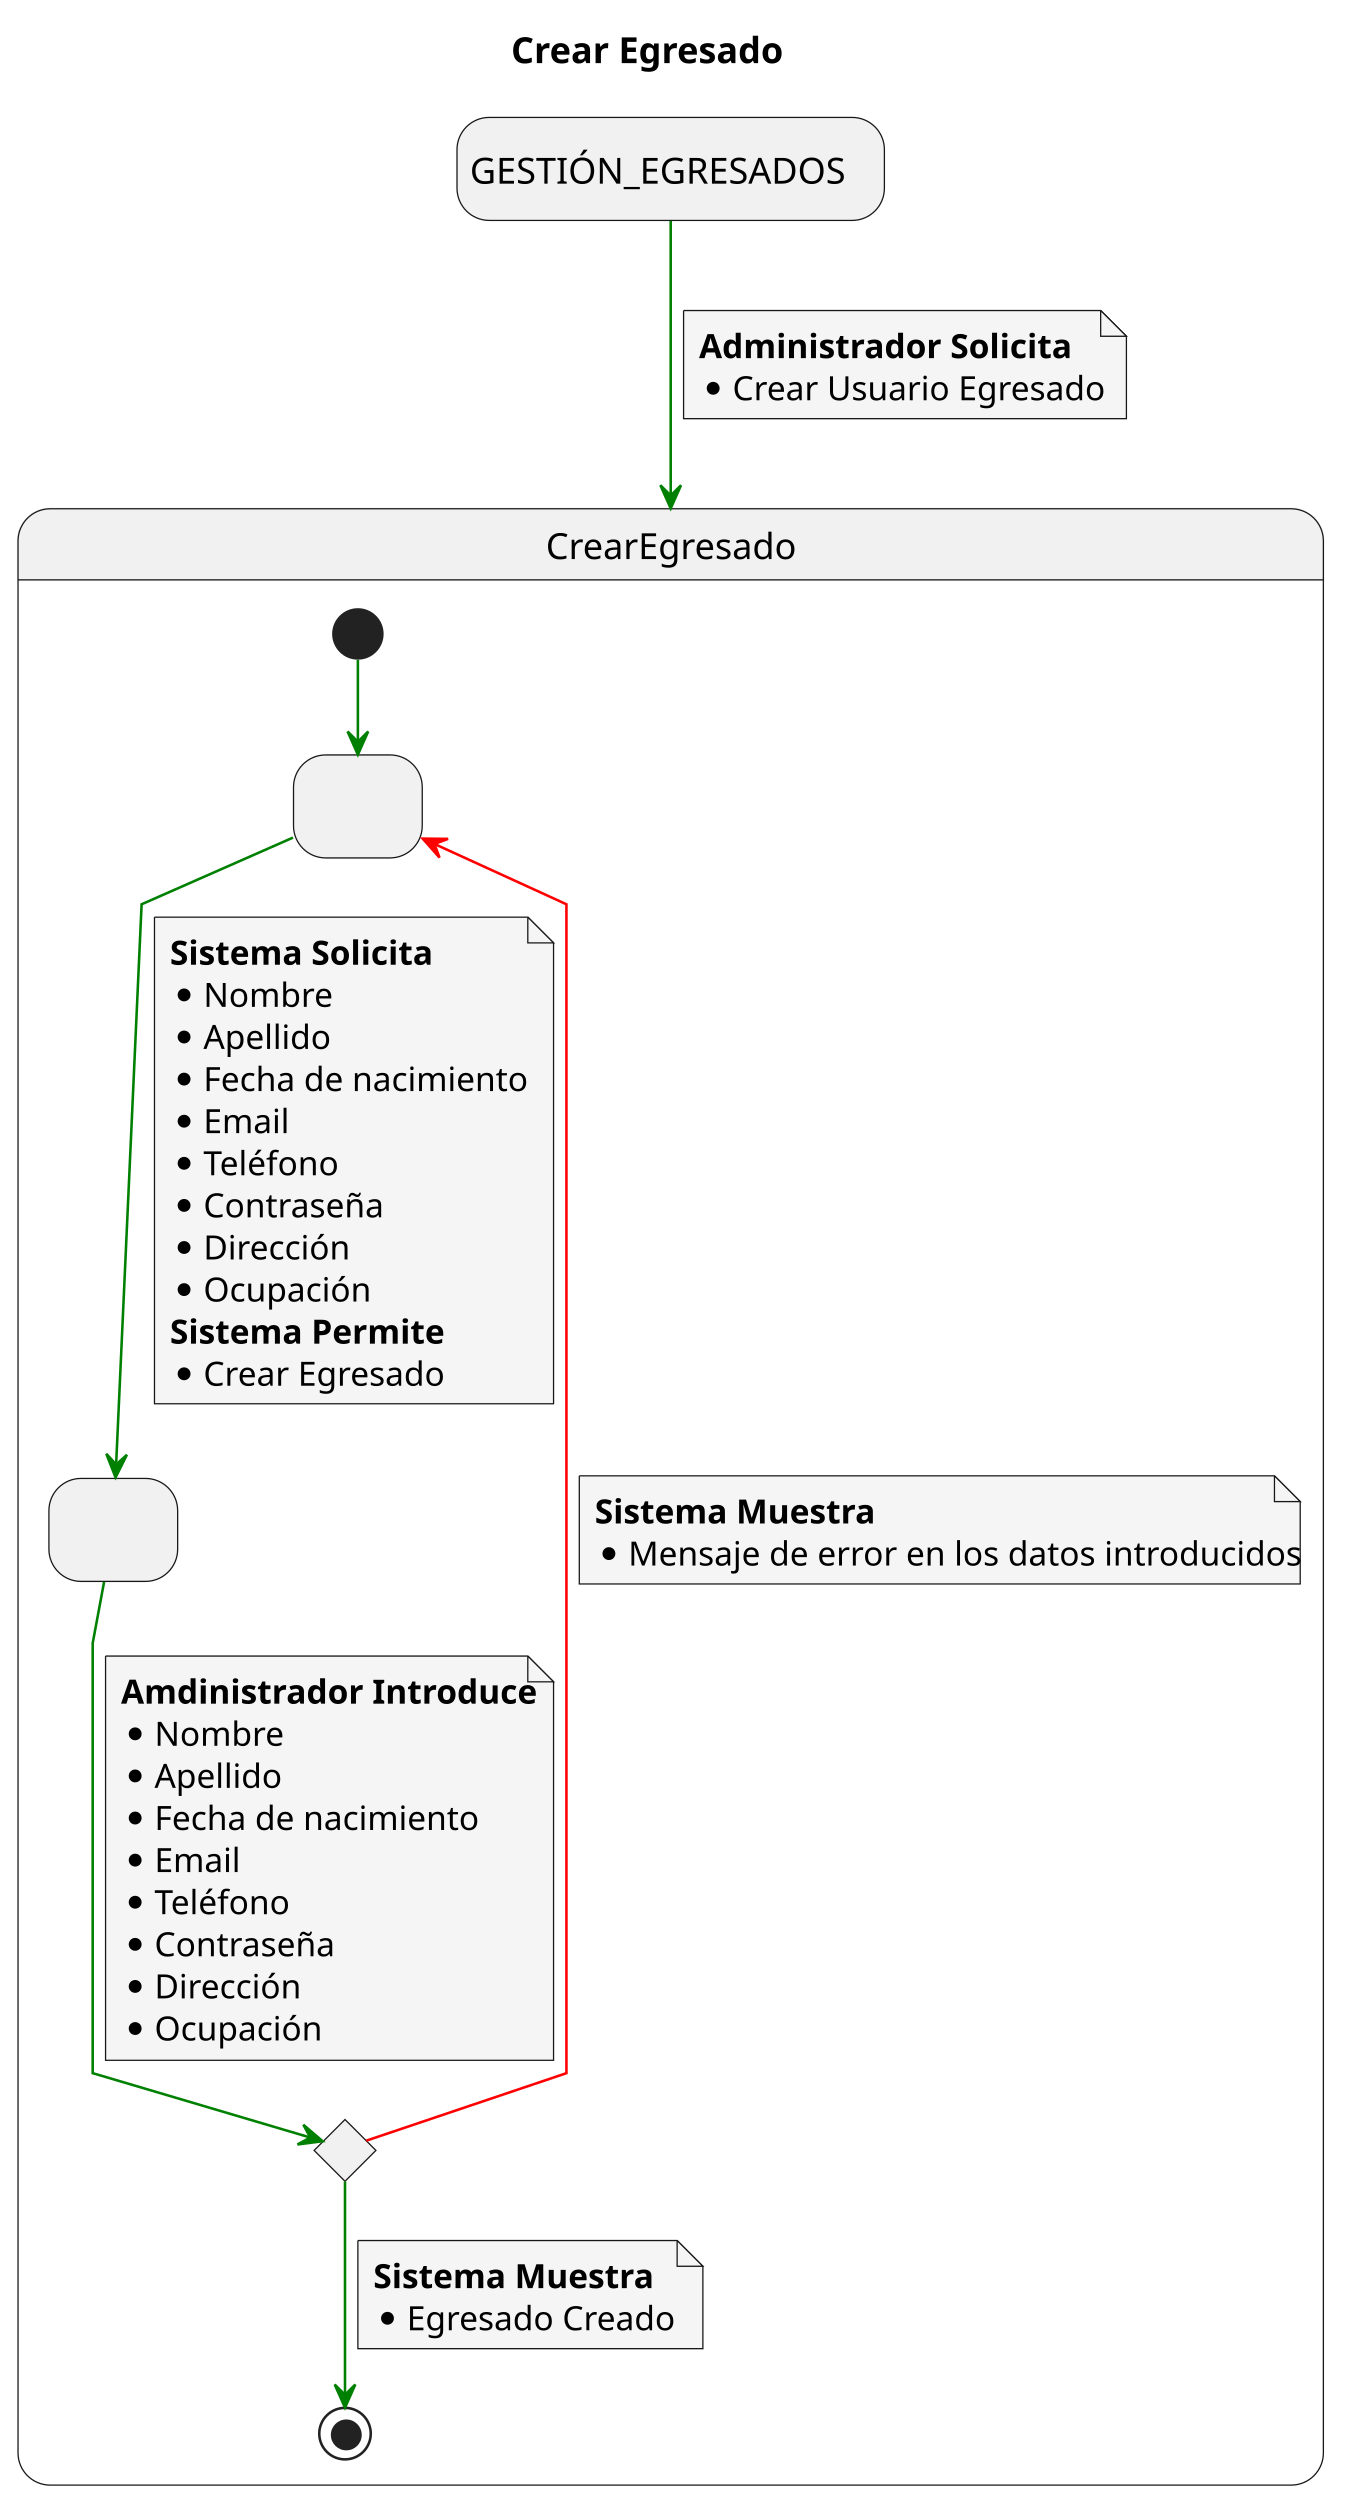
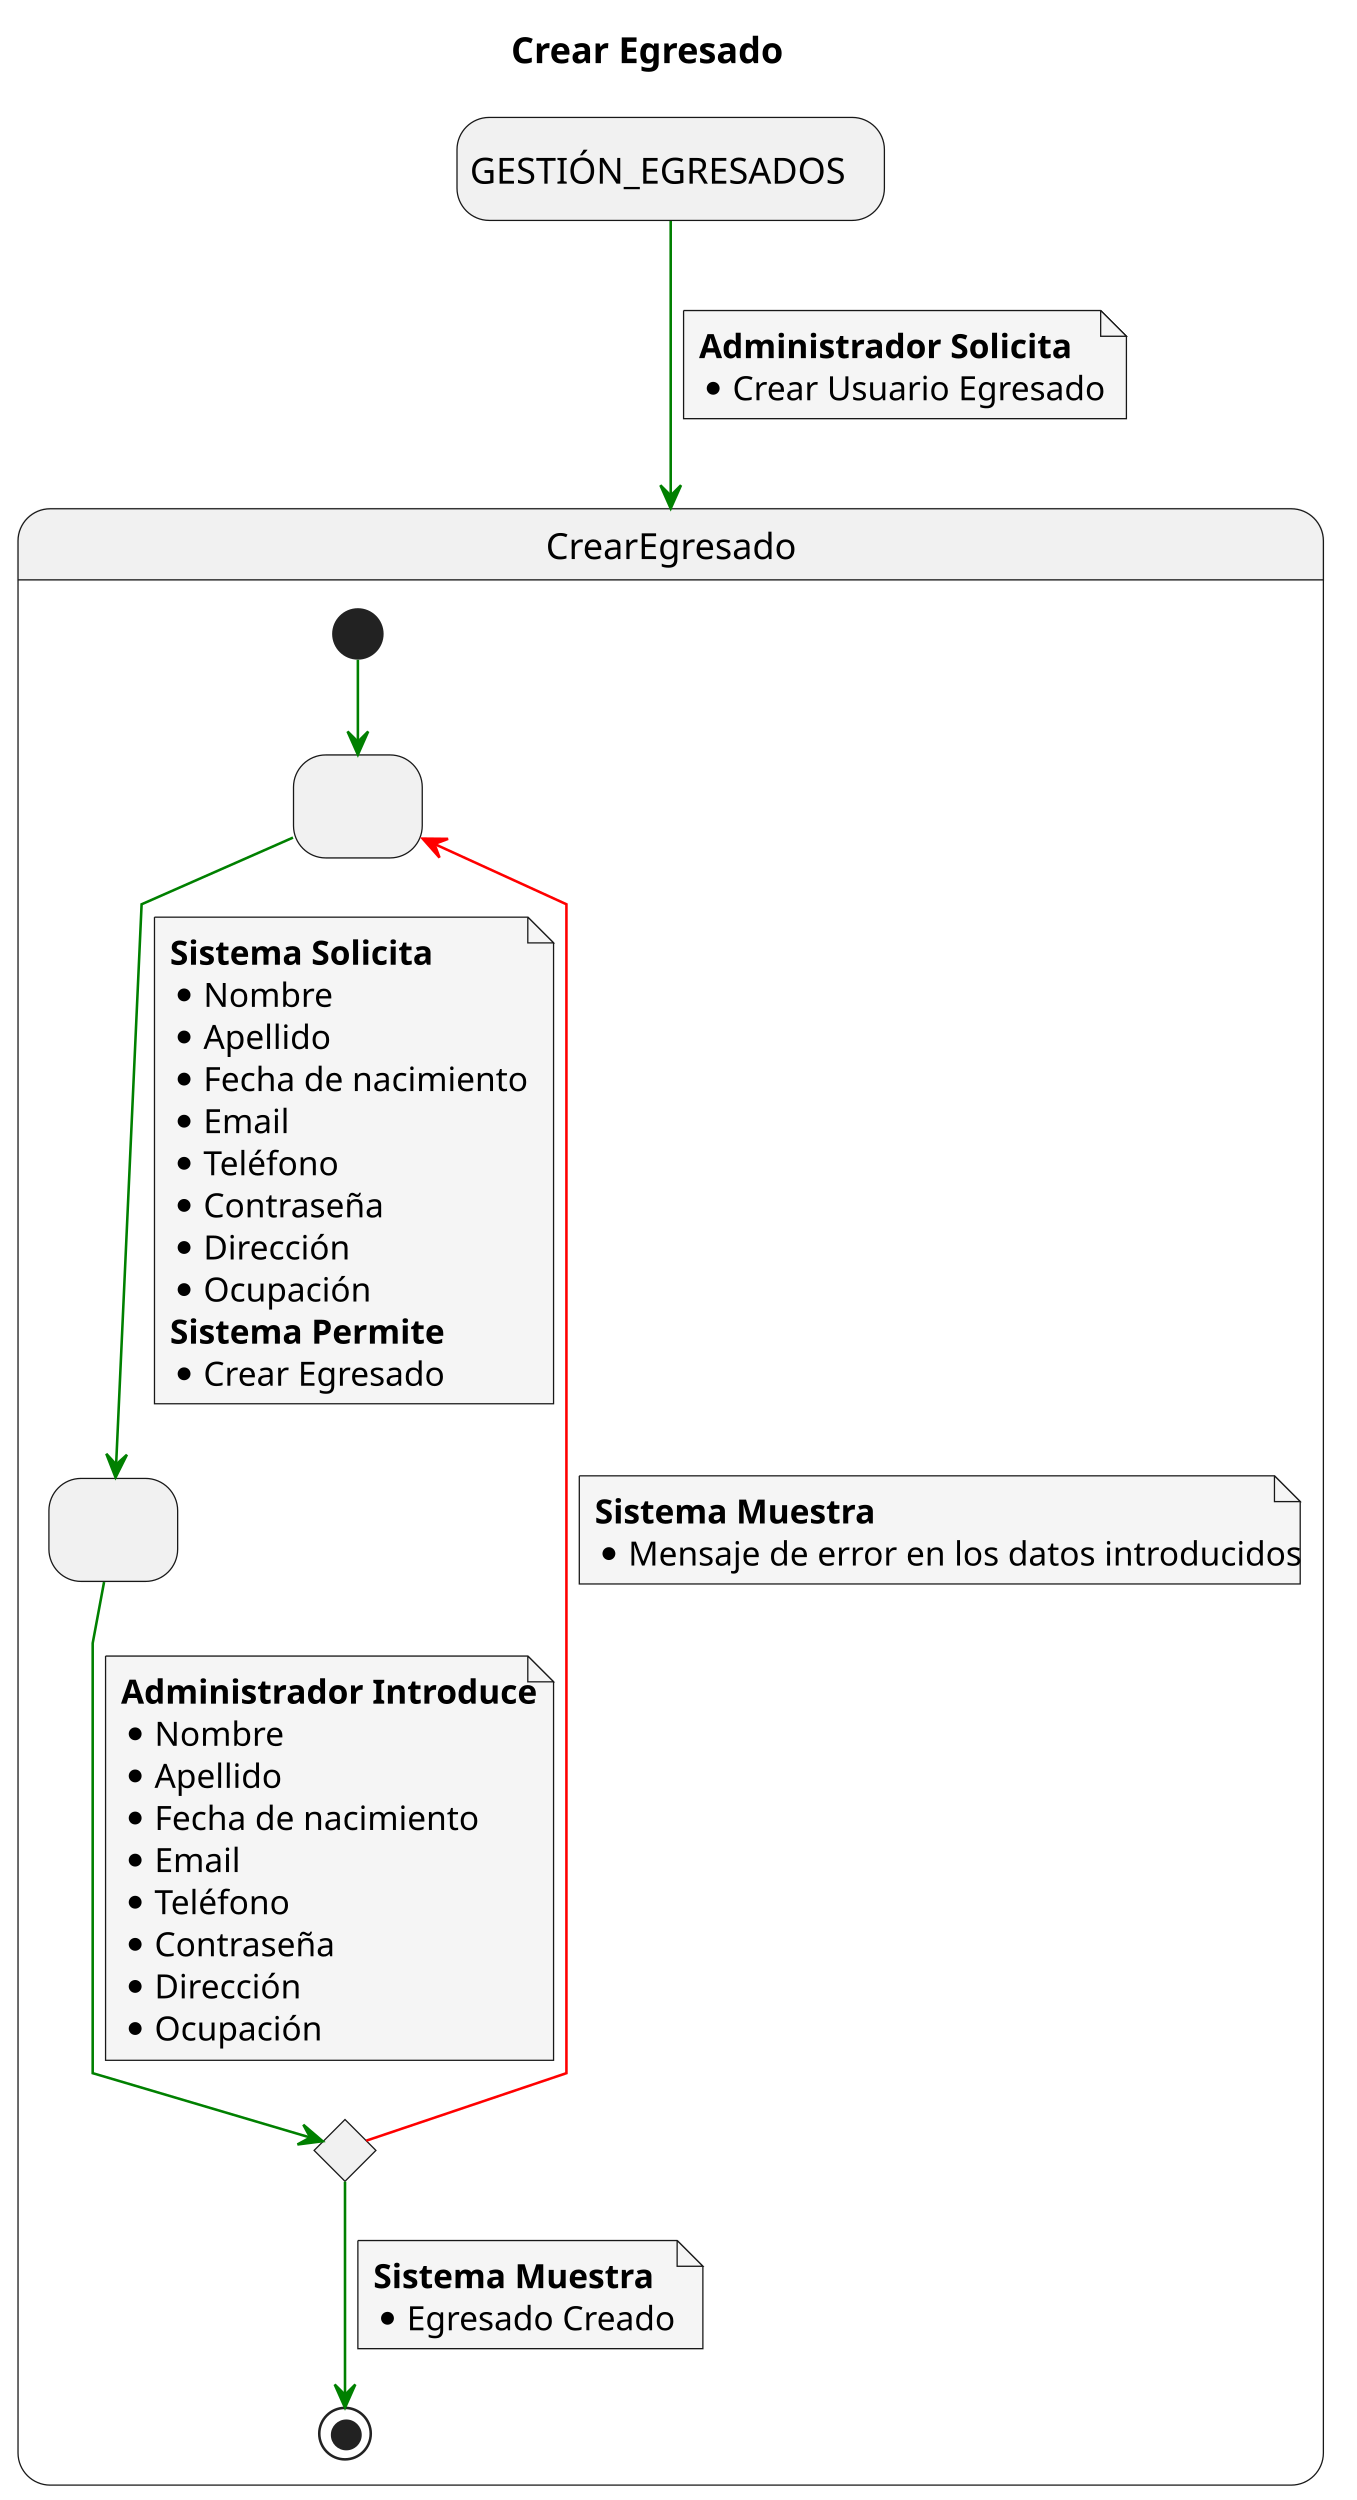
<svg xmlns="http://www.w3.org/2000/svg" contentStyleType="text/css" height="971px" preserveAspectRatio="none" style="width:527px;height:971px;background:#FFFFFF;" version="1.1" viewBox="0 0 527 971" width="527px" zoomAndPan="magnify">
  <defs />
  <g>
    <rect fill="none" height="27.609" id="_title" style="stroke:none;stroke-width:1.0;" width="120" x="193.5" y="5" />
    <text fill="#000000" font-family="sans-serif" font-size="14" font-weight="bold" lengthAdjust="spacing" textLength="110" x="198.5" y="24.533">Crear Egresado</text>
    <rect fill="#F1F1F1" height="40" rx="12.5" ry="12.5" style="stroke:#181818;stroke-width:0.5;" width="166" x="177.5" y="45.609" />
    <text fill="#000000" font-family="sans-serif" font-size="14" lengthAdjust="spacing" textLength="156" x="182.5" y="71.338">GESTIÓN_EGRESADOS</text>
    <path d="M19.5,197.609 L501.5,197.609 A12.5,12.5 0 0 1 514,210.109 L514,225.219 L7,225.219 L7,210.109 A12.5,12.5 0 0 1 19.5,197.609 " fill="#F1F1F1" style="stroke:#F1F1F1;stroke-width:1.0;" />
    <rect fill="none" height="767.609" rx="12.5" ry="12.5" style="stroke:#181818;stroke-width:0.5;" width="507" x="7" y="197.609" />
    <line style="stroke:#181818;stroke-width:0.5;" x1="7" x2="514" y1="225.219" y2="225.219" />
    <text fill="#000000" font-family="sans-serif" font-size="14" lengthAdjust="spacing" textLength="97" x="212" y="217.143">CrearEgresado</text>
    <rect fill="#F1F1F1" height="40" rx="12.5" ry="12.5" style="stroke:#181818;stroke-width:0.5;" width="50" x="114" y="293.219" />
    <text fill="#000000" font-family="sans-serif" font-size="14" lengthAdjust="spacing" textLength="4" x="137" y="318.947"> </text>
    <rect fill="#F1F1F1" height="40" rx="12.5" ry="12.5" style="stroke:#181818;stroke-width:0.5;" width="50" x="19" y="574.219" />
    <text fill="#000000" font-family="sans-serif" font-size="14" lengthAdjust="spacing" textLength="4" x="42" y="599.947"> </text>
    <g id="elem_4">
      <polygon fill="#F1F1F1" points="134,823.219,146,835.219,134,847.219,122,835.219,134,823.219" style="stroke:#181818;stroke-width:0.5;" />
    </g>
    <ellipse cx="139" cy="246.219" fill="#222222" rx="10" ry="10" style="stroke:none;stroke-width:1.0;" />
    <ellipse cx="134" cy="945.219" fill="none" rx="10" ry="10" style="stroke:#222222;stroke-width:1.0;" />
    <ellipse cx="134.5" cy="945.719" fill="#222222" rx="6" ry="6" style="stroke:none;stroke-width:1.0;" />
    <g id="link_*start*CrearEgresado_2">
      <path d="M139,256.259 C139,264.409 139,276.779 139,287.819 " fill="none" id="*start*CrearEgresado-to-2" style="stroke:#008000;stroke-width:1.0;" />
      <polygon fill="#008000" points="139,293.109,143,284.109,139,288.109,135,284.109,139,293.109" style="stroke:#008000;stroke-width:1.0;" />
    </g>
    <g id="link_2_3">
      <path d="M113.8,325.319 C89.05,336.219 55,351.219 55,351.219 C55,351.219 47.93,506.859 45.12,568.509 " fill="none" id="2-to-3" style="stroke:#008000;stroke-width:1.0;" />
      <polygon fill="#008000" points="44.88,573.829,49.287,565.021,45.108,568.834,41.295,564.655,44.88,573.829" style="stroke:#008000;stroke-width:1.0;" />
      <path d="M60,356.219 L60,545.219 L215,545.219 L215,366.219 L205,356.219 L60,356.219 " fill="#F5F5F5" style="stroke:#181818;stroke-width:0.5;" />
      <path d="M205,356.219 L205,366.219 L215,366.219 L205,356.219 " fill="#F5F5F5" style="stroke:#181818;stroke-width:0.5;" />
      <text fill="#000000" font-family="sans-serif" font-size="13" font-weight="bold" lengthAdjust="spacing" textLength="103" x="66" y="374.714">Sistema Solicita</text>
      <ellipse cx="71.5" cy="386.422" fill="#000000" rx="2.5" ry="2.5" style="stroke:#000000;stroke-width:0.0;" />
      <text fill="#000000" font-family="sans-serif" font-size="13" lengthAdjust="spacing" textLength="45" x="79" y="391.065">Nombre</text>
      <ellipse cx="71.5" cy="402.773" fill="#000000" rx="2.5" ry="2.5" style="stroke:#000000;stroke-width:0.0;" />
      <text fill="#000000" font-family="sans-serif" font-size="13" lengthAdjust="spacing" textLength="46" x="79" y="407.417">Apellido</text>
      <ellipse cx="71.5" cy="419.125" fill="#000000" rx="2.5" ry="2.5" style="stroke:#000000;stroke-width:0.0;" />
      <text fill="#000000" font-family="sans-serif" font-size="13" lengthAdjust="spacing" textLength="121" x="79" y="423.769">Fecha de nacimiento</text>
      <ellipse cx="71.5" cy="435.477" fill="#000000" rx="2.5" ry="2.5" style="stroke:#000000;stroke-width:0.0;" />
      <text fill="#000000" font-family="sans-serif" font-size="13" lengthAdjust="spacing" textLength="33" x="79" y="440.12">Email</text>
      <ellipse cx="71.5" cy="451.828" fill="#000000" rx="2.5" ry="2.5" style="stroke:#000000;stroke-width:0.0;" />
      <text fill="#000000" font-family="sans-serif" font-size="13" lengthAdjust="spacing" textLength="48" x="79" y="456.472">Teléfono</text>
      <ellipse cx="71.5" cy="468.18" fill="#000000" rx="2.5" ry="2.5" style="stroke:#000000;stroke-width:0.0;" />
      <text fill="#000000" font-family="sans-serif" font-size="13" lengthAdjust="spacing" textLength="66" x="79" y="472.823">Contraseña</text>
      <ellipse cx="71.5" cy="484.531" fill="#000000" rx="2.5" ry="2.5" style="stroke:#000000;stroke-width:0.0;" />
      <text fill="#000000" font-family="sans-serif" font-size="13" lengthAdjust="spacing" textLength="54" x="79" y="489.175">Dirección</text>
      <ellipse cx="71.5" cy="500.883" fill="#000000" rx="2.5" ry="2.5" style="stroke:#000000;stroke-width:0.0;" />
      <text fill="#000000" font-family="sans-serif" font-size="13" lengthAdjust="spacing" textLength="62" x="79" y="505.526">Ocupación</text>
      <text fill="#000000" font-family="sans-serif" font-size="13" font-weight="bold" lengthAdjust="spacing" textLength="105" x="66" y="521.878">Sistema Permite</text>
      <ellipse cx="71.5" cy="533.586" fill="#000000" rx="2.5" ry="2.5" style="stroke:#000000;stroke-width:0.0;" />
      <text fill="#000000" font-family="sans-serif" font-size="13" lengthAdjust="spacing" textLength="90" x="79" y="538.23">Crear Egresado</text>
    </g>
    <g id="link_3_4">
      <path d="M40.42,614.459 C38.29,625.909 36,638.219 36,638.219 C36,638.219 36,805.219 36,805.219 C36,805.219 93.41,822.209 120.35,830.179 " fill="none" id="3-to-4" style="stroke:#008000;stroke-width:1.0;" />
      <polygon fill="#008000" points="125.3,831.649,117.815,825.248,120.508,830.222,115.533,832.915,125.3,831.649" style="stroke:#008000;stroke-width:1.0;" />
      <path d="M41,643.219 L41,800.219 L215,800.219 L215,653.219 L205,643.219 L41,643.219 " fill="#F5F5F5" style="stroke:#181818;stroke-width:0.5;" />
      <path d="M205,643.219 L205,653.219 L215,653.219 L205,643.219 " fill="#F5F5F5" style="stroke:#181818;stroke-width:0.5;" />
-       <text fill="#000000" font-family="sans-serif" font-size="13" font-weight="bold" lengthAdjust="spacing" textLength="153" x="47" y="661.714">Amdinistrador Introduce</text>
+       <text fill="#000000" font-family="sans-serif" font-size="13" font-weight="bold" lengthAdjust="spacing" textLength="153" x="47" y="661.714">Administrador Introduce</text>
      <ellipse cx="52.5" cy="673.422" fill="#000000" rx="2.5" ry="2.5" style="stroke:#000000;stroke-width:0.0;" />
      <text fill="#000000" font-family="sans-serif" font-size="13" lengthAdjust="spacing" textLength="45" x="60" y="678.065">Nombre</text>
      <ellipse cx="52.5" cy="689.773" fill="#000000" rx="2.5" ry="2.5" style="stroke:#000000;stroke-width:0.0;" />
      <text fill="#000000" font-family="sans-serif" font-size="13" lengthAdjust="spacing" textLength="46" x="60" y="694.417">Apellido</text>
      <ellipse cx="52.5" cy="706.125" fill="#000000" rx="2.5" ry="2.5" style="stroke:#000000;stroke-width:0.0;" />
      <text fill="#000000" font-family="sans-serif" font-size="13" lengthAdjust="spacing" textLength="121" x="60" y="710.769">Fecha de nacimiento</text>
      <ellipse cx="52.5" cy="722.477" fill="#000000" rx="2.5" ry="2.5" style="stroke:#000000;stroke-width:0.0;" />
      <text fill="#000000" font-family="sans-serif" font-size="13" lengthAdjust="spacing" textLength="33" x="60" y="727.12">Email</text>
      <ellipse cx="52.5" cy="738.828" fill="#000000" rx="2.5" ry="2.5" style="stroke:#000000;stroke-width:0.0;" />
      <text fill="#000000" font-family="sans-serif" font-size="13" lengthAdjust="spacing" textLength="48" x="60" y="743.472">Teléfono</text>
      <ellipse cx="52.5" cy="755.18" fill="#000000" rx="2.5" ry="2.5" style="stroke:#000000;stroke-width:0.0;" />
      <text fill="#000000" font-family="sans-serif" font-size="13" lengthAdjust="spacing" textLength="66" x="60" y="759.823">Contraseña</text>
      <ellipse cx="52.5" cy="771.531" fill="#000000" rx="2.5" ry="2.5" style="stroke:#000000;stroke-width:0.0;" />
      <text fill="#000000" font-family="sans-serif" font-size="13" lengthAdjust="spacing" textLength="54" x="60" y="776.175">Dirección</text>
      <ellipse cx="52.5" cy="787.883" fill="#000000" rx="2.5" ry="2.5" style="stroke:#000000;stroke-width:0.0;" />
      <text fill="#000000" font-family="sans-serif" font-size="13" lengthAdjust="spacing" textLength="62" x="60" y="792.526">Ocupación</text>
    </g>
    <g id="link_4_*end*CrearEgresado">
      <path d="M134,847.369 C134,867.149 134,908.309 134,930.059 " fill="none" id="4-to-*end*CrearEgresado" style="stroke:#008000;stroke-width:1.0;" />
      <polygon fill="#008000" points="134,935.139,138,926.139,134,930.139,130,926.139,134,935.139" style="stroke:#008000;stroke-width:1.0;" />
      <path d="M139,870.219 L139,912.219 L273,912.219 L273,880.219 L263,870.219 L139,870.219 " fill="#F5F5F5" style="stroke:#181818;stroke-width:0.5;" />
      <path d="M263,870.219 L263,880.219 L273,880.219 L263,870.219 " fill="#F5F5F5" style="stroke:#181818;stroke-width:0.5;" />
      <text fill="#000000" font-family="sans-serif" font-size="13" font-weight="bold" lengthAdjust="spacing" textLength="105" x="145" y="888.714">Sistema Muestra</text>
      <ellipse cx="150.5" cy="900.422" fill="#000000" rx="2.5" ry="2.5" style="stroke:#000000;stroke-width:0.0;" />
      <text fill="#000000" font-family="sans-serif" font-size="13" lengthAdjust="spacing" textLength="100" x="158" y="905.065">Egresado Creado</text>
    </g>
    <g id="link_4_2">
      <path d="M142.25,831.439 C163.77,824.179 220,805.219 220,805.219 C220,805.219 220,351.219 220,351.219 C220,351.219 192.08,338.459 169.02,327.929 " fill="none" id="4-to-2" style="stroke:#FF0000;stroke-width:1.0;" />
      <polygon fill="#FF0000" points="164.18,325.719,170.709,333.092,168.729,327.793,174.028,325.813,164.18,325.719" style="stroke:#FF0000;stroke-width:1.0;" />
      <path d="M225,573.219 L225,615.219 L505,615.219 L505,583.219 L495,573.219 L225,573.219 " fill="#F5F5F5" style="stroke:#181818;stroke-width:0.5;" />
      <path d="M495,573.219 L495,583.219 L505,583.219 L495,573.219 " fill="#F5F5F5" style="stroke:#181818;stroke-width:0.5;" />
      <text fill="#000000" font-family="sans-serif" font-size="13" font-weight="bold" lengthAdjust="spacing" textLength="105" x="231" y="591.714">Sistema Muestra</text>
      <ellipse cx="236.5" cy="603.422" fill="#000000" rx="2.5" ry="2.5" style="stroke:#000000;stroke-width:0.0;" />
      <text fill="#000000" font-family="sans-serif" font-size="13" lengthAdjust="spacing" textLength="246" x="244" y="608.065">Mensaje de error en los datos introducidos</text>
    </g>
    <g id="link_startState_CrearEgresado">
      <path d="M260.5,85.819 C260.5,107.579 260.5,146.099 260.5,192.379 " fill="none" id="startState-to-CrearEgresado" style="stroke:#008000;stroke-width:1.0;" />
      <polygon fill="#008000" points="260.5,197.469,264.5,188.469,260.5,192.469,256.5,188.469,260.5,197.469" style="stroke:#008000;stroke-width:1.0;" />
      <path d="M265.5,120.609 L265.5,162.609 L437.5,162.609 L437.5,130.609 L427.5,120.609 L265.5,120.609 " fill="#F5F5F5" style="stroke:#181818;stroke-width:0.5;" />
      <path d="M427.5,120.609 L427.5,130.609 L437.5,130.609 L427.5,120.609 " fill="#F5F5F5" style="stroke:#181818;stroke-width:0.5;" />
      <text fill="#000000" font-family="sans-serif" font-size="13" font-weight="bold" lengthAdjust="spacing" textLength="141" x="271.5" y="139.105">Administrador Solicita</text>
      <ellipse cx="277" cy="150.812" fill="#000000" rx="2.5" ry="2.5" style="stroke:#000000;stroke-width:0.0;" />
      <text fill="#000000" font-family="sans-serif" font-size="13" lengthAdjust="spacing" textLength="138" x="284.5" y="155.456">Crear Usuario Egresado</text>
    </g>
  </g>
</svg>
